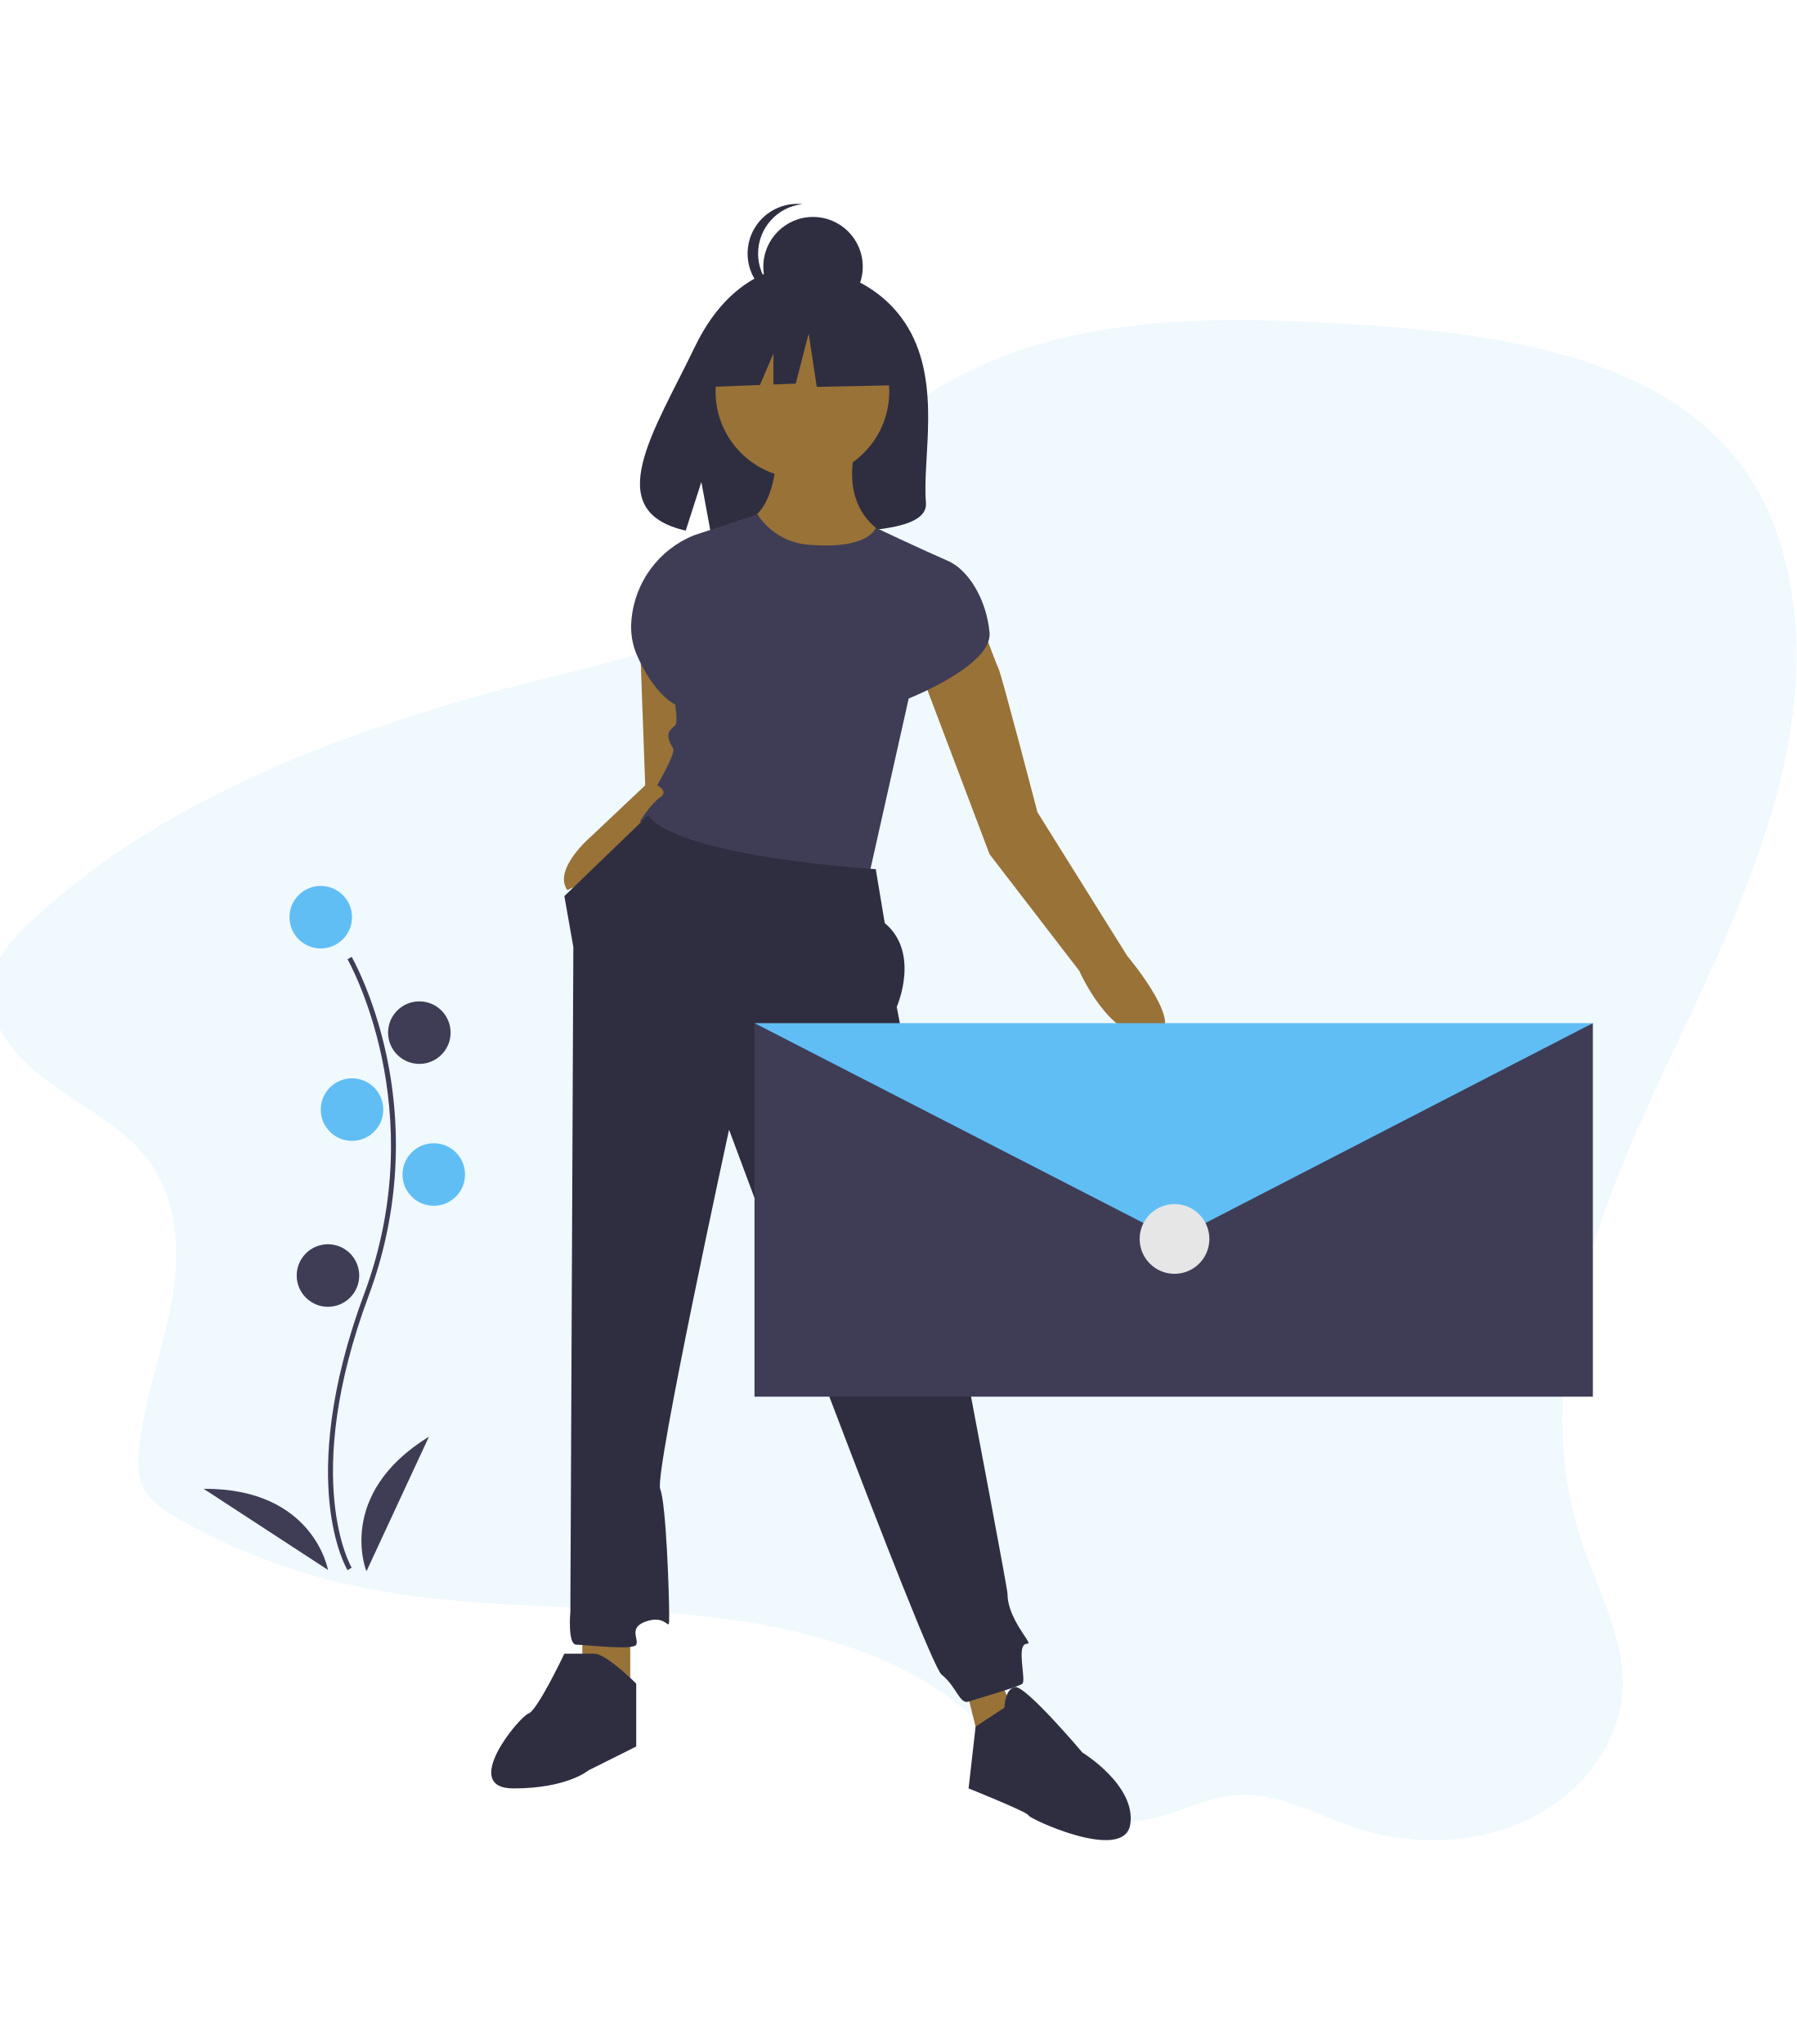
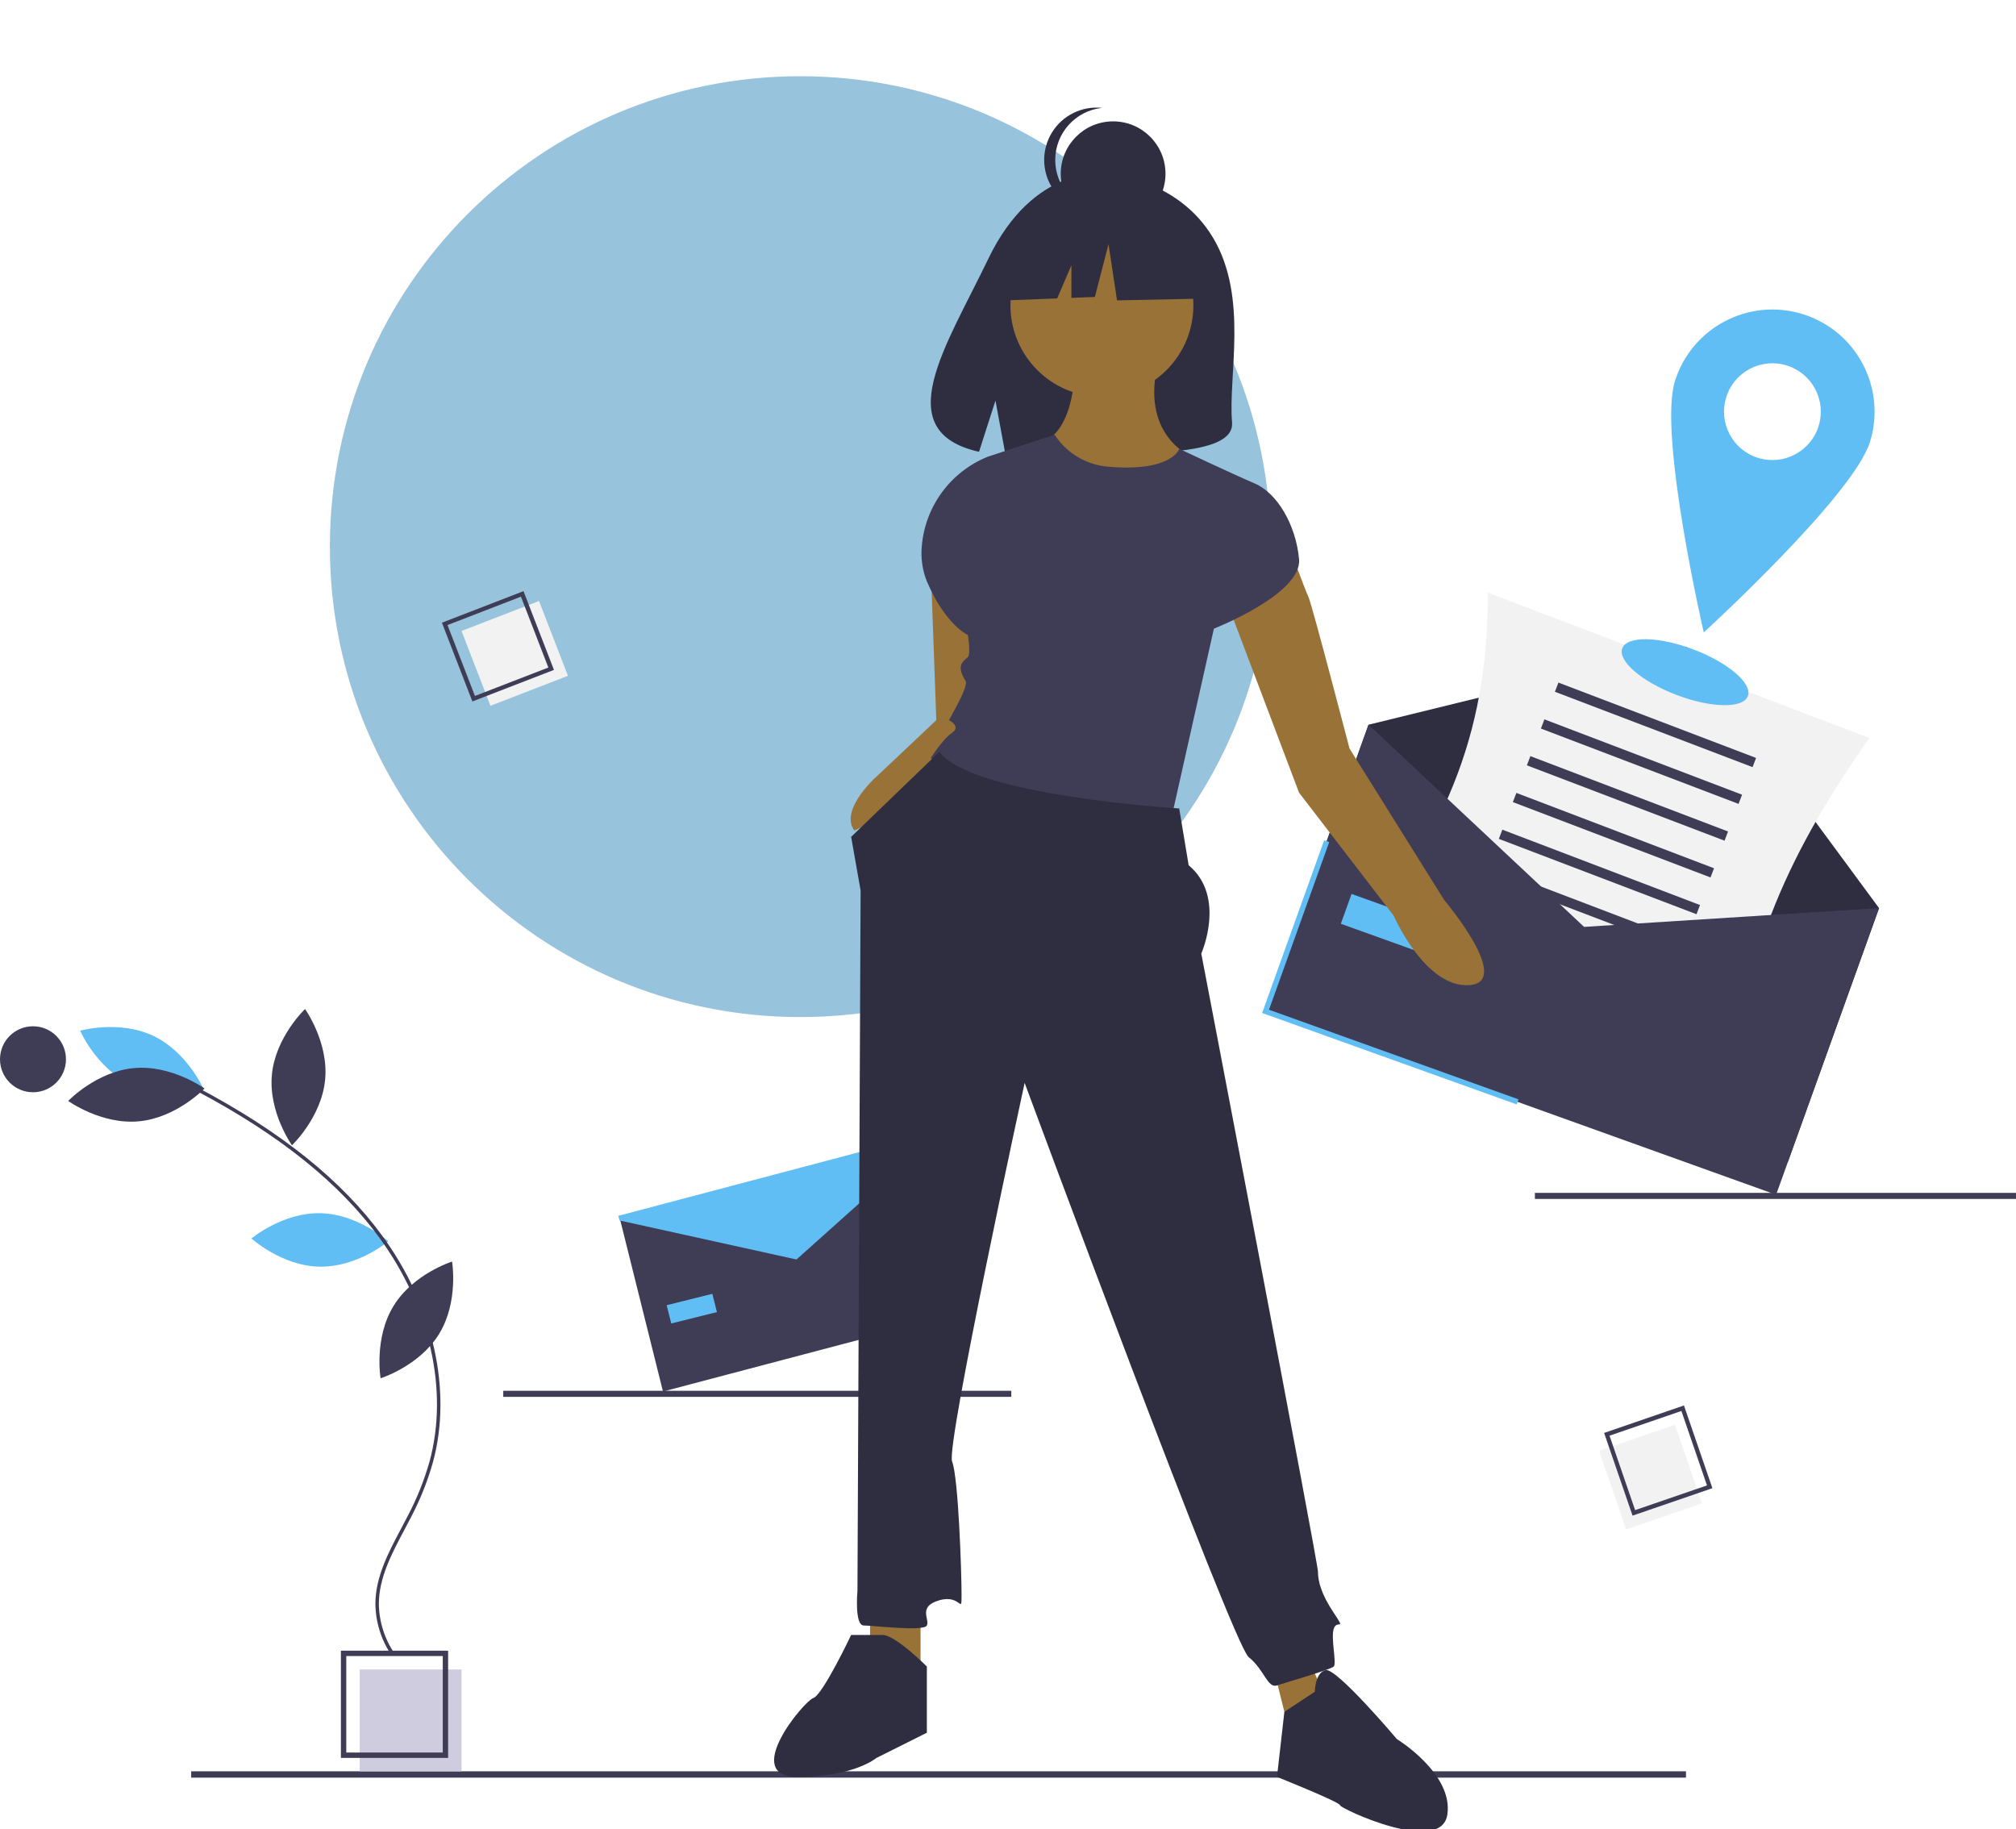
- <svg xmlns="http://www.w3.org/2000/svg" xmlns:ns1="http://vectornator.io" style="fill-rule:evenodd;clip-rule:evenodd;stroke-linecap:round;stroke-linejoin:round;" xml:space="preserve" version="1.1" viewBox="0 0 600 682.624">
+ <svg xmlns="http://www.w3.org/2000/svg" xmlns:ns1="http://vectornator.io" style="fill-rule:evenodd;clip-rule:evenodd;stroke-linecap:round;stroke-linejoin:round;" xml:space="preserve" version="1.1" viewBox="0 0 750 680.228">
  <defs />
  <g id="Untitled" ns1:layerName="Untitled">
-     <path d="M438.085+107.556C409.786+106.187+380.999+106.416+353.671+113.167C326.343+119.917+300.355+133.81+284.803+155.117C275.899+167.315+270.584+181.6+260.214+192.821C242.225+212.276+212.823+218.96+185.688+225.668C121.966+241.353+57.888+264.017+11.666+306.474C5.03+312.561-1.436+319.505-2.939+327.92C-5.243+340.86+4.904+352.967+16.161+361.25C27.417+369.533+40.737+376.102+49.068+386.846C59.692+400.546+60.289+418.65+57.273+435.107C54.256+451.564+48.049+467.574+46.414+484.212C46.01+488.314+45.913+492.591+47.693+496.386C50.052+501.417+55.294+504.831+60.434+507.703C78.656+517.931+98.319+525.348+118.757+529.704C153.969+537.25+190.689+535.833+226.74+538.934C262.79+542.034+300.337+550.709+325.674+573.959C341.214+588.214+355.233+609.008+377.391+608.302C389.806+607.91+400.773+600.321+413.158+599.476C427.1+598.523+439.702+606.112+452.847+610.438C471.517+616.591+493.138+615.994+510.645+607.512C528.151+599.03+540.862+582.416+541.887+564.56C542.889+547.065+533.406+530.699+527.928+513.886C509.963+458.803+535.233+400.595+560.359+347.822C585.485+295.049+611.413+237.275+594.697+181.872C575.29+117.613+500.118+110.56+438.085+107.556Z" opacity="0.1" fill="#60bef5" />
-     <path d="M435.873+405.596C436.767+407.679+437.713+409.785+438.684+411.854L436.603+412.831C435.621+410.738+434.665+408.61+433.76+406.503L435.873+405.596Z" opacity="1" fill="#e6e6e6" />
-     <path d="M303.299+109.481C291.692+89.869+268.729+88.955+268.729+88.955C268.729+88.955+246.352+86.094+231.998+115.963C218.619+143.804+200.153+170.685+229.025+177.202L234.24+160.97L237.47+178.411C241.581+178.706+245.705+178.777+249.823+178.622C280.743+177.624+310.189+178.914+309.241+167.819C307.981+153.069+314.467+128.352+303.299+109.481Z" opacity="1" fill="#2f2e41" />
-     <path d="M210.489+539.268L210.489+570.268L194.489+568.268L194.489+542.268L210.489+539.268Z" opacity="1" fill="#997238" />
-     <path d="M321.489+559.268L327.488+583.268L341.488+578.268L331.488+555.268L321.489+559.268Z" opacity="1" fill="#997238" />
-     <path d="M213.489+207.268L215.489+262.268L228.489+266.268L232.489+213.268L213.489+207.268Z" opacity="1" fill="#997238" />
-     <path d="M217.488+258.269L215.488+262.269L197.488+279.269C197.488+279.269+184.488+290.269+189.488+297.269L202.488+291.269L202.488+287.269L232.488+266.269L217.488+258.269Z" opacity="1" fill="#997238" />
-     <path d="M290.489+274.268L290.489+297.268L213.489+285.268L222.489+268.268L290.489+274.268Z" opacity="1" fill="#ffb8b8" />
-     <path d="M325.488+202.269C325.488+202.269+332.488+221.269+333.488+223.269C334.488+225.269+346.488+271.269+346.488+271.269L376.488+319.269C376.488+319.269+398.488+345.269+384.488+346.269C370.488+347.269+360.488+324.269+360.488+324.269L330.488+285.269L302.488+211.269L325.488+202.269Z" opacity="1" fill="#997238" />
-     <path d="M238.988+130.769C238.988+114.752+251.972+101.769+267.988+101.769C284.004+101.769+296.988+114.752+296.988+130.769C296.988+146.785+284.004+159.769+267.988+159.769C251.972+159.769+238.988+146.785+238.988+130.769Z" opacity="1" fill="#997238" />
-     <path d="M259.488+150.269C259.488+150.269+259.488+171.269+248.488+174.269C237.488+177.269+257.488+199.269+257.488+199.269L297.488+179.269C297.488+179.269+280.488+173.269+285.488+150.269L259.488+150.269Z" opacity="1" fill="#997238" />
-     <path d="M252.988+171.769L252.988+171.769L231.78+178.768C220.044+183.504+211.968+194.439+210.894+207.05C210.521+210.863+211.068+214.71+212.488+218.269C218.488+232.269+225.488+235.269+225.488+235.269C225.488+235.269+226.488+241.269+225.488+242.269C224.488+243.269+222.488+244.269+223.488+247.269C224.488+250.269+225.488+249.269+224.488+252.269C223.488+255.269+219.488+262.269+219.488+262.269C219.488+262.269+223.488+264.269+220.488+266.269C217.488+268.269+213.735+274.284+213.735+274.284C213.735+274.284+232.489+291.213+290.489+291.213L303.488+233.269C303.488+233.269+331.488+222.269+330.488+211.269C329.488+200.269+323.488+190.269+316.488+187.269C309.488+184.269+292.501+176.26+292.501+176.26C292.501+176.26+290.262+183.697+269.788+181.906C262.925+181.296+256.727+177.556+252.988+171.769Z" opacity="1" fill="#3f3d56" />
-     <path d="M292.488+290.269C292.488+290.269+226.488+286.269+216.488+272.269L188.488+299.269L191.488+316.269L190.488+538.269C190.488+538.269+189.488+549.269+192.488+549.269C195.488+549.269+211.488+551.269+212.488+549.269C213.488+547.269+209.488+543.269+216.488+541.269C223.488+539.269+223.488+546.269+223.488+539.269C223.488+532.269+222.488+502.269+220.488+497.269C218.488+492.269+243.488+377.269+243.488+377.269C243.488+377.269+309.488+555.269+314.488+559.269C319.488+563.269+320.488+569.269+323.488+568.269C326.488+567.269+340.488+563.269+341.488+562.269C342.488+561.269+340.488+553.269+341.488+550.269C342.488+547.269+345.488+551.269+341.488+545.269C337.488+539.269+336.488+535.269+336.488+532.269C336.488+529.269+299.488+336.269+299.488+336.269C299.488+336.269+307.488+318.269+295.488+308.269L292.488+290.269Z" opacity="1" fill="#2f2e41" />
-     <path d="M212.488+562.269C212.488+562.269+202.488+552.269+198.488+552.269L188.488+552.269C188.488+552.269+179.488+571.269+176.488+572.269C173.488+573.269+153.488+597.269+171.488+597.269C189.488+597.269+196.488+591.269+196.488+591.269L212.488+583.269L212.488+562.269Z" opacity="1" fill="#2f2e41" />
-     <path d="M325.83+576.637L323.488+597.269C323.488+597.269+343.488+605.269+343.488+606.269C343.488+607.269+375.488+622.269+377.488+609.269C379.488+596.269+361.488+585.269+361.488+585.269C361.488+585.269+342.299+562.55+338.893+563.409C335.488+564.269+335.488+570.269+335.488+570.269L325.83+576.637Z" opacity="1" fill="#2f2e41" />
-     <path d="M531.988+466.439L251.989+466.439L251.989+341.687L391.988+404.617L531.988+341.687L531.988+466.439Z" opacity="1" fill="#3f3d56" />
-     <path d="M251.989+341.687L531.988+341.687L392.266+413.766L251.989+341.687Z" opacity="1" fill="#60bef5" />
-     <path d="M380.622+413.766C380.622+407.335+385.835+402.122+392.265+402.122C398.696+402.122+403.909+407.335+403.909+413.766C403.909+420.197+398.696+425.41+392.265+425.41C385.835+425.41+380.622+420.197+380.622+413.766Z" opacity="1" fill="#e6e6e6" />
-     <path d="M254.936+89.055C254.936+79.885+262.369+72.451+271.539+72.451C280.709+72.451+288.143+79.885+288.143+89.055C288.143+98.225+280.709+105.658+271.539+105.658C262.369+105.658+254.936+98.225+254.936+89.055Z" opacity="1" fill="#2f2e41" />
-     <path d="M253.188+84.685C253.189+76.192+259.598+69.069+268.044+68.175C261.726+67.502+255.578+70.494+252.209+75.88C248.84+81.267+248.84+88.104+252.209+93.49C255.578+98.877+261.726+101.868+268.044+101.196C259.598+100.301+253.189+93.178+253.188+84.685Z" opacity="1" fill="#2f2e41" />
-     <path d="M298.168+107.591L275.48+95.707L244.152+100.568L237.67+129.197L253.806+128.576L258.312+118.059L258.312+128.403L265.758+128.117L270.079+111.372L272.781+129.197L299.247+128.657L298.168+107.591Z" opacity="1" fill="#2f2e41" />
-     <path d="M116.074+524.384C115.89+524.083+111.544+516.827+110.037+501.758C108.655+487.934+109.544+464.631+121.629+432.126C144.523+370.548+116.353+320.864+116.065+320.369L117.455+319.562C117.528+319.688+124.797+332.355+129.091+352.527C134.765+379.27+132.699+407.076+123.135+432.686C100.28+494.16+117.271+523.26+117.445+523.547L116.074+524.384Z" opacity="1" fill="#3f3d56" />
-     <path d="M96.681+306.312C96.681+300.546+101.356+295.871+107.122+295.871C112.888+295.871+117.563+300.546+117.563+306.312C117.563+312.078+112.888+316.753+107.122+316.753C101.356+316.753+96.681+312.078+96.681+306.312Z" opacity="1" fill="#60bef5" />
-     <path d="M129.61+344.863C129.61+339.097+134.285+334.422+140.051+334.422C145.818+334.422+150.492+339.097+150.492+344.863C150.492+350.629+145.818+355.304+140.051+355.304C134.285+355.304+129.61+350.629+129.61+344.863Z" opacity="1" fill="#3f3d56" />
-     <path d="M107.122+370.564C107.122+364.798+111.797+360.123+117.563+360.123C123.329+360.123+128.004+364.798+128.004+370.564C128.004+376.33+123.329+381.005+117.563+381.005C111.797+381.005+107.122+376.33+107.122+370.564Z" opacity="1" fill="#60bef5" />
-     <path d="M134.429+392.249C134.429+386.483+139.104+381.808+144.87+381.808C150.636+381.808+155.311+386.483+155.311+392.249C155.311+398.015+150.636+402.69+144.87+402.69C139.104+402.69+134.429+398.015+134.429+392.249Z" opacity="1" fill="#60bef5" />
-     <path d="M99.091+425.981C99.091+420.215+103.765+415.54+109.532+415.54C115.298+415.54+119.972+420.215+119.972+425.981C119.972+431.748+115.298+436.422+109.532+436.422C103.765+436.422+99.091+431.748+99.091+425.981Z" opacity="1" fill="#3f3d56" />
-     <path d="M122.382+524.769C122.382+524.769+111.941+499.068+143.264+479.792L122.382+524.769Z" opacity="1" fill="#3f3d56" />
-     <path d="M109.541+524.302C109.541+524.302+104.789+496.972+68.011+497.206L109.541+524.302Z" opacity="1" fill="#3f3d56" />
+     <path d="M122.722+203.355C122.722+106.705+201.072+28.355+297.722+28.355C394.372+28.355+472.722+106.705+472.722+203.355C472.722+300.005+394.372+378.355+297.722+378.355C201.072+378.355+122.722+300.005+122.722+203.355Z" fill-opacity="0.652" fill="#1778b1" opacity="0.686" />
+     <path d="M187.224+517.379L376.224+517.379L376.224+517.379L376.224+519.641L376.224+519.641L187.224+519.641L187.224+519.641L187.224+517.379L187.224+517.379Z" opacity="1" fill="#3f3d56" />
+     <path d="M71.122+658.934L627.229+658.934L627.229+658.934L627.229+661.296L627.229+661.296L71.122+661.296L71.122+661.296L71.122+658.934L71.122+658.934Z" opacity="1" fill="#3f3d56" />
+     <path d="M571.018+443.756L760.018+443.756L760.018+443.756L760.018+446.018L760.018+446.018L571.018+446.018L571.018+446.018L571.018+443.756L571.018+443.756Z" opacity="1" fill="#3f3d56" />
+     <path d="M171.698+234.721L200.529+223.57L200.529+223.57L211.294+251.403L211.294+251.403L182.463+262.554L182.463+262.554L171.698+234.721L171.698+234.721Z" opacity="1" fill="#f2f2f2" />
+     <path d="M206.084+249.208L175.735+260.946L164.404+231.648L194.753+219.91L206.084+249.208ZM176.686+258.894L204+248.33L193.802+221.962L166.488+232.526L176.686+258.894Z" opacity="1" fill="#3f3d56" />
+     <path d="M623.127+530.015L633.177+559.248L633.177+559.248L604.957+568.95L604.957+568.95L594.906+539.717L594.906+539.717L623.127+530.015L623.127+530.015Z" opacity="1" fill="#f2f2f2" />
+     <path d="M607.348+563.827L596.768+533.055L626.474+522.842L637.054+553.614L607.348+563.827ZM598.783+534.083L608.304+561.778L635.04+552.586L625.518+524.892L598.783+534.083Z" opacity="1" fill="#3f3d56" />
+     <g opacity="1">
+       <path d="M133.81+621.046L171.698+621.046L171.698+621.046L171.698+658.934L171.698+658.934L133.81+658.934L133.81+658.934L133.81+621.046L133.81+621.046Z" opacity="1" fill="#cfcce0" />
+       <path d="M166.713+653.949L126.83+653.949L126.83+614.066L166.713+614.066L166.713+653.949ZM128.824+651.955L164.719+651.955L164.719+616.06L128.824+616.06L128.824+651.955Z" opacity="1" fill="#3f3d56" />
+       <path d="M119.209+451.317C133.267+451.619+144.45+461.806+144.45+461.806C144.45+461.806+132.841+471.505+118.783+471.203C104.725+470.901+93.542+460.714+93.542+460.714C93.542+460.714+105.151+451.015+119.209+451.317Z" opacity="1" fill="#60bef5" />
+       <path d="M48.533+403.33C61.234+409.364+75.797+405.272+75.797+405.272C75.797+405.272+69.769+391.398+57.069+385.364C44.368+379.33+29.804+383.422+29.804+383.422C29.804+383.422+35.832+397.296+48.533+403.33Z" opacity="1" fill="#60bef5" />
+       <path d="M49.824+397.334C63.827+396.054+76.084+404.921+76.084+404.921C76.084+404.921+65.637+415.862+51.634+417.142C37.632+418.422+25.375+409.555+25.375+409.555C25.375+409.555+35.821+398.614+49.824+397.334Z" opacity="1" fill="#3f3d56" />
+       <path d="M101.154+399.758C99.812+413.755+108.624+426.051+108.624+426.051C108.624+426.051+119.612+415.654+120.954+401.657C122.296+387.66+113.484+375.364+113.484+375.364C113.484+375.364+102.496+385.761+101.154+399.758Z" opacity="1" fill="#3f3d56" />
+       <path d="M146.402+485.826C139.057+497.817+141.584+512.732+141.584+512.732C141.584+512.732+156.019+508.207+163.364+496.216C170.708+484.225+168.181+469.31+168.181+469.31C168.181+469.31+153.747+473.836+146.402+485.826Z" opacity="1" fill="#3f3d56" />
+       <path d="M145.793+615.969L146.863+615.246C143.091+609.771+141.031+603.298+140.945+596.65C140.975+586.924+145.752+577.929+150.372+569.23C151.229+567.615+152.084+566.006+152.906+564.397C156.357+557.839+159.107+550.934+161.111+543.799C168.277+517.17+161.222+485.752+142.239+459.757C127.181+439.135+104.732+421.102+73.613+404.628L73.009+405.77C103.951+422.15+126.255+440.059+141.196+460.519C159.95+486.201+166.929+517.208+159.864+543.463C157.883+550.511+155.166+557.331+151.756+563.81C150.937+565.412+150.085+567.015+149.231+568.624C144.537+577.462+139.684+586.601+139.653+596.646C139.739+603.553+141.876+610.279+145.793+615.969Z" opacity="1" fill="#3f3d56" />
+       <path d="M0+394.054C0+387.276+5.494+381.782+12.272+381.782C19.049+381.782+24.543+387.276+24.543+394.054C24.543+400.831+19.049+406.325+12.272+406.325C5.494+406.325+0+400.831+0+394.054Z" opacity="1" fill="#3f3d56" />
+     </g>
+     <path d="M665.142+432.232L475.207+364.015L509.116+269.602L627.379+240.599L699.052+337.82L665.142+432.232Z" opacity="1" fill="#2f2e41" />
+     <path d="M642.133+413.51L500.194+359.404C537.041+310.047+553.519+275.231+553.531+220.445L695.47+274.551C662.495+321.392+648.705+356.605+642.133+413.51Z" opacity="1" fill="#f2f2f2" />
+     <path d="M579.77+253.924L653.304+281.955L653.304+281.955L652.001+285.376L652.001+285.376L578.466+257.345L578.466+257.345L579.77+253.924L579.77+253.924Z" opacity="1" fill="#3f3d56" />
+     <path d="M574.555+267.605L648.089+295.636L648.089+295.636L646.786+299.056L646.786+299.056L573.251+271.025L573.251+271.025L574.555+267.605L574.555+267.605Z" opacity="1" fill="#3f3d56" />
+     <path d="M569.34+281.286L642.874+309.317L642.874+309.317L641.571+312.737L641.571+312.737L568.036+284.706L568.036+284.706L569.34+281.286L569.34+281.286Z" opacity="1" fill="#3f3d56" />
+     <path d="M564.124+294.967L637.659+322.998L637.659+322.998L636.355+326.418L636.355+326.418L562.821+298.387L562.821+298.387L564.124+294.967L564.124+294.967Z" opacity="1" fill="#3f3d56" />
+     <path d="M558.909+308.648L632.444+336.679L632.444+336.679L631.14+340.099L631.14+340.099L557.606+312.068L557.606+312.068L558.909+308.648L558.909+308.648Z" opacity="1" fill="#3f3d56" />
+     <path d="M553.694+322.329L627.229+350.36L627.229+350.36L625.925+353.78L625.925+353.78L552.391+325.749L552.391+325.749L553.694+322.329L553.694+322.329Z" opacity="1" fill="#3f3d56" />
+     <path d="M548.479+336.01L622.014+364.041L622.014+364.041L620.71+367.461L620.71+367.461L547.176+339.43L547.176+339.43L548.479+336.01L548.479+336.01Z" opacity="1" fill="#3f3d56" />
+     <path d="M543.264+349.69L616.799+377.721L616.799+377.721L615.495+381.142L615.495+381.142L541.96+353.111L541.96+353.111L543.264+349.69L543.264+349.69Z" opacity="1" fill="#3f3d56" />
+     <path d="M660.754+444.45L470.819+376.233L509.116+269.602L589.324+344.808L699.052+337.82L660.754+444.45Z" opacity="1" fill="#3f3d56" />
+     <path d="M564.246+410.851L469.54+376.836L492.616+312.583L494.499+313.259L472.099+375.629L564.922+408.968L564.246+410.851Z" opacity="1" fill="#60bef5" />
+     <path d="M502.813+332.546L530.581+342.519L530.581+342.519L526.592+353.627L526.592+353.627L498.824+343.653L498.824+343.653L502.813+332.546L502.813+332.546Z" opacity="1" fill="#60bef5" />
+     <g opacity="1">
+       <path d="M362.452+487.105L246.645+517.655L230.368+452.41L294.751+463.06L346.587+423.417L362.452+487.105Z" opacity="1" fill="#3f3d56" />
+       <path d="M248.02+485.547L265.011+481.308L265.011+481.308L266.707+488.105L266.707+488.105L249.716+492.344L249.716+492.344L248.02+485.547L248.02+485.547Z" opacity="1" fill="#60bef5" />
+       <path d="M346.95+423.226L296.311+468.537L230.468+454.021L230.013+452.299L346.495+421.505L346.95+423.226Z" opacity="1" fill="#60bef5" />
+     </g>
+     <path d="M623.669+258.502C610.768+253.584+601.749+245.82+603.525+241.16C605.301+236.5+617.2+236.709+630.102+241.627C643.003+246.545+652.022+254.31+650.246+258.969C648.469+263.629+636.571+263.42+623.669+258.502Z" opacity="1" fill="#60bef5" />
+     <path d="M670.663+116.859C650.622+110.627+629.325+121.822+623.093+141.862C616.862+161.902+633.844+235.267+633.844+235.267C633.844+235.267+689.434+184.468+695.666+164.428C701.897+144.388+690.703+123.09+670.663+116.859ZM654.035+170.333C644.542+167.382+639.24+157.293+642.191+147.801C645.143+138.308+655.231+133.005+664.724+135.957C674.217+138.909+679.52+148.997+676.568+158.49C673.616+167.983+663.528+173.285+654.035+170.333Z" opacity="1" fill="#60bef5" />
+     <path d="M451.377+88.603C437.756+65.588+410.809+64.516+410.809+64.516C410.809+64.516+384.55+61.157+367.705+96.209C352.005+128.88+330.336+160.425+364.217+168.073L370.337+149.025L374.127+169.491C378.951+169.838+383.79+169.921+388.623+169.739C424.907+168.567+459.462+170.082+458.35+157.061C456.871+139.753+464.483+110.748+451.377+88.603Z" opacity="1" fill="#2f2e41" />
+     <path d="M342.464+592.956L342.464+629.334L323.688+626.987L323.688+596.476L342.464+592.956Z" opacity="1" fill="#997238" />
+     <path d="M472.722+616.426L479.763+644.59L496.192+638.722L484.457+611.732L472.722+616.426Z" opacity="1" fill="#997238" />
+     <path d="M345.985+203.355L348.332+267.898L363.587+272.592L368.281+210.396L345.985+203.355Z" opacity="1" fill="#997238" />
+     <path d="M350.678+263.204L348.331+267.898L327.208+287.847C327.208+287.847+311.953+300.756+317.82+308.97L333.076+301.929L333.076+297.235L368.281+272.592L350.678+263.204Z" opacity="1" fill="#997238" />
+     <path d="M436.344+281.98L436.344+308.97L345.985+294.888L356.546+274.939L436.344+281.98Z" opacity="1" fill="#ffb8b8" />
+     <path d="M477.416+197.488C477.416+197.488+485.63+219.785+486.804+222.132C487.977+224.479+502.059+278.459+502.059+278.459L537.264+334.787C537.264+334.787+563.081+365.298+546.652+366.472C530.223+367.645+518.488+340.655+518.488+340.655L483.283+294.888L450.425+208.05L477.416+197.488Z" opacity="1" fill="#997238" />
+     <path d="M375.908+113.583C375.908+94.788+391.145+79.552+409.94+79.552C428.735+79.552+443.971+94.788+443.971+113.583C443.971+132.378+428.735+147.615+409.94+147.615C391.145+147.615+375.908+132.378+375.908+113.583Z" opacity="1" fill="#997238" />
+     <path d="M399.965+136.466C399.965+136.466+399.965+161.11+387.057+164.63C374.148+168.151+397.618+193.968+397.618+193.968L444.558+170.498C444.558+170.498+424.608+163.457+430.476+136.466L399.965+136.466Z" opacity="1" fill="#997238" />
+     <path d="M392.337+161.697L392.337+161.697L367.45+169.911C353.677+175.469+344.201+188.3+342.94+203.099C342.502+207.574+343.144+212.088+344.811+216.264C351.852+232.693+360.066+236.214+360.066+236.214C360.066+236.214+361.24+243.255+360.066+244.428C358.893+245.602+356.546+246.775+357.719+250.296C358.893+253.816+360.066+252.643+358.893+256.163C357.719+259.684+353.025+267.898+353.025+267.898C353.025+267.898+357.719+270.245+354.199+272.592C350.678+274.939+346.274+281.999+346.274+281.999C346.274+281.999+368.281+301.864+436.344+301.864L451.599+233.867C451.599+233.867+484.457+220.958+483.283+208.05C482.11+195.141+475.069+183.406+466.854+179.886C458.64+176.365+438.706+166.967+438.706+166.967C438.706+166.967+436.078+175.695+412.051+173.593C403.998+172.878+396.724+168.488+392.337+161.697Z" opacity="1" fill="#3f3d56" />
+     <path d="M438.69+300.756C438.69+300.756+361.24+296.062+349.505+279.633L316.647+311.317L320.167+331.267L318.994+591.783C318.994+591.783+317.82+604.691+321.341+604.691C324.861+604.691+343.637+607.038+344.811+604.691C345.984+602.344+341.29+597.65+349.505+595.303C357.719+592.956+357.719+601.171+357.719+592.956C357.719+584.742+356.546+549.537+354.199+543.67C351.852+537.802+381.189+402.85+381.189+402.85C381.189+402.85+458.64+611.732+464.507+616.426C470.375+621.12+471.548+628.161+475.069+626.988C478.589+625.814+495.018+621.12+496.192+619.947C497.365+618.773+495.018+609.385+496.192+605.865C497.365+602.344+500.886+607.038+496.192+599.997C491.498+592.956+490.324+588.262+490.324+584.742C490.324+581.221+446.905+354.737+446.905+354.737C446.905+354.737+456.293+333.614+442.211+321.879L438.69+300.756Z" opacity="1" fill="#2f2e41" />
+     <path d="M344.811+619.947C344.811+619.947+333.076+608.212+328.382+608.212L316.647+608.212C316.647+608.212+306.085+630.508+302.565+631.682C299.044+632.855+275.574+661.019+296.697+661.019C317.82+661.019+326.035+653.978+326.035+653.978L344.811+644.59L344.811+619.947Z" opacity="1" fill="#2f2e41" />
+     <path d="M477.817+636.808L475.069+661.019C475.069+661.019+498.539+670.407+498.539+671.581C498.539+672.754+536.091+690.357+538.438+675.101C540.785+659.846+519.662+646.937+519.662+646.937C519.662+646.937+497.143+620.276+493.147+621.285C489.151+622.294+489.151+629.335+489.151+629.335L477.817+636.808Z" opacity="1" fill="#2f2e41" />
+     <path d="M394.623+64.632C394.623+53.871+403.346+45.148+414.107+45.148C424.868+45.148+433.591+53.871+433.591+64.632C433.591+75.393+424.868+84.117+414.107+84.117C403.346+84.117+394.623+75.393+394.623+64.632Z" opacity="1" fill="#2f2e41" />
+     <path d="M392.572+59.505C392.573+49.538+400.094+41.179+410.005+40.13C402.591+39.34+395.377+42.851+391.423+49.172C387.469+55.493+387.469+63.516+391.423+69.837C395.377+76.158+402.591+79.669+410.005+78.879C400.094+77.83+392.573+69.471+392.572+59.505Z" opacity="1" fill="#2f2e41" />
+     <path d="M445.355+86.385L418.732+72.439L381.967+78.143L374.361+111.739L393.296+111.011L398.585+98.669L398.585+110.808L407.323+110.472L412.394+90.822L415.563+111.739L446.622+111.106L445.355+86.385Z" opacity="1" fill="#2f2e41" />
  </g>
</svg>
